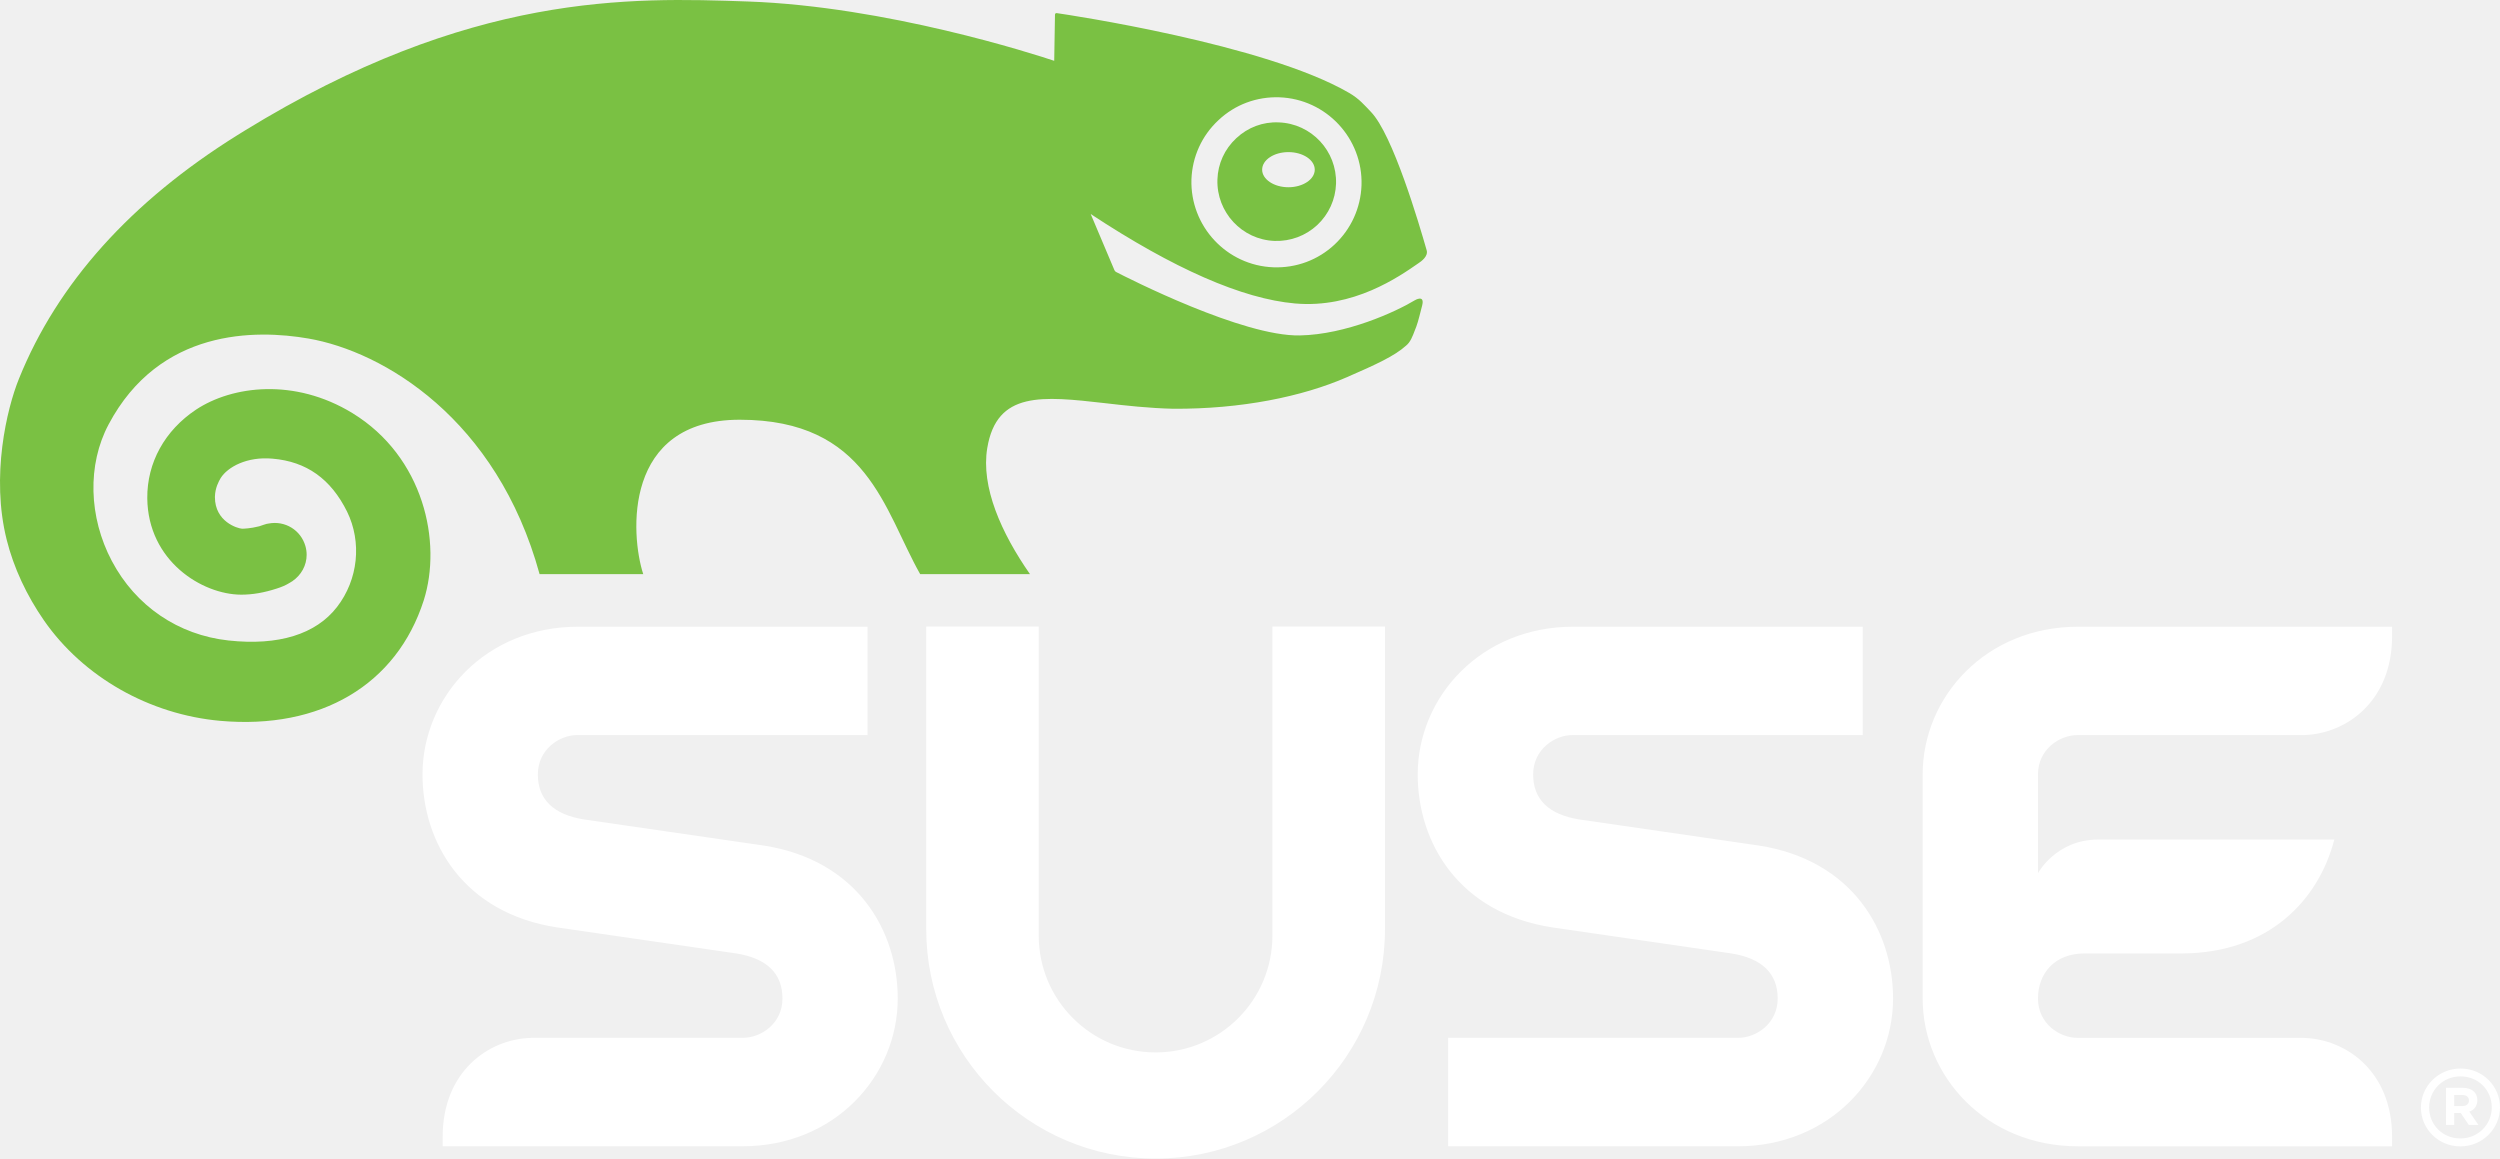
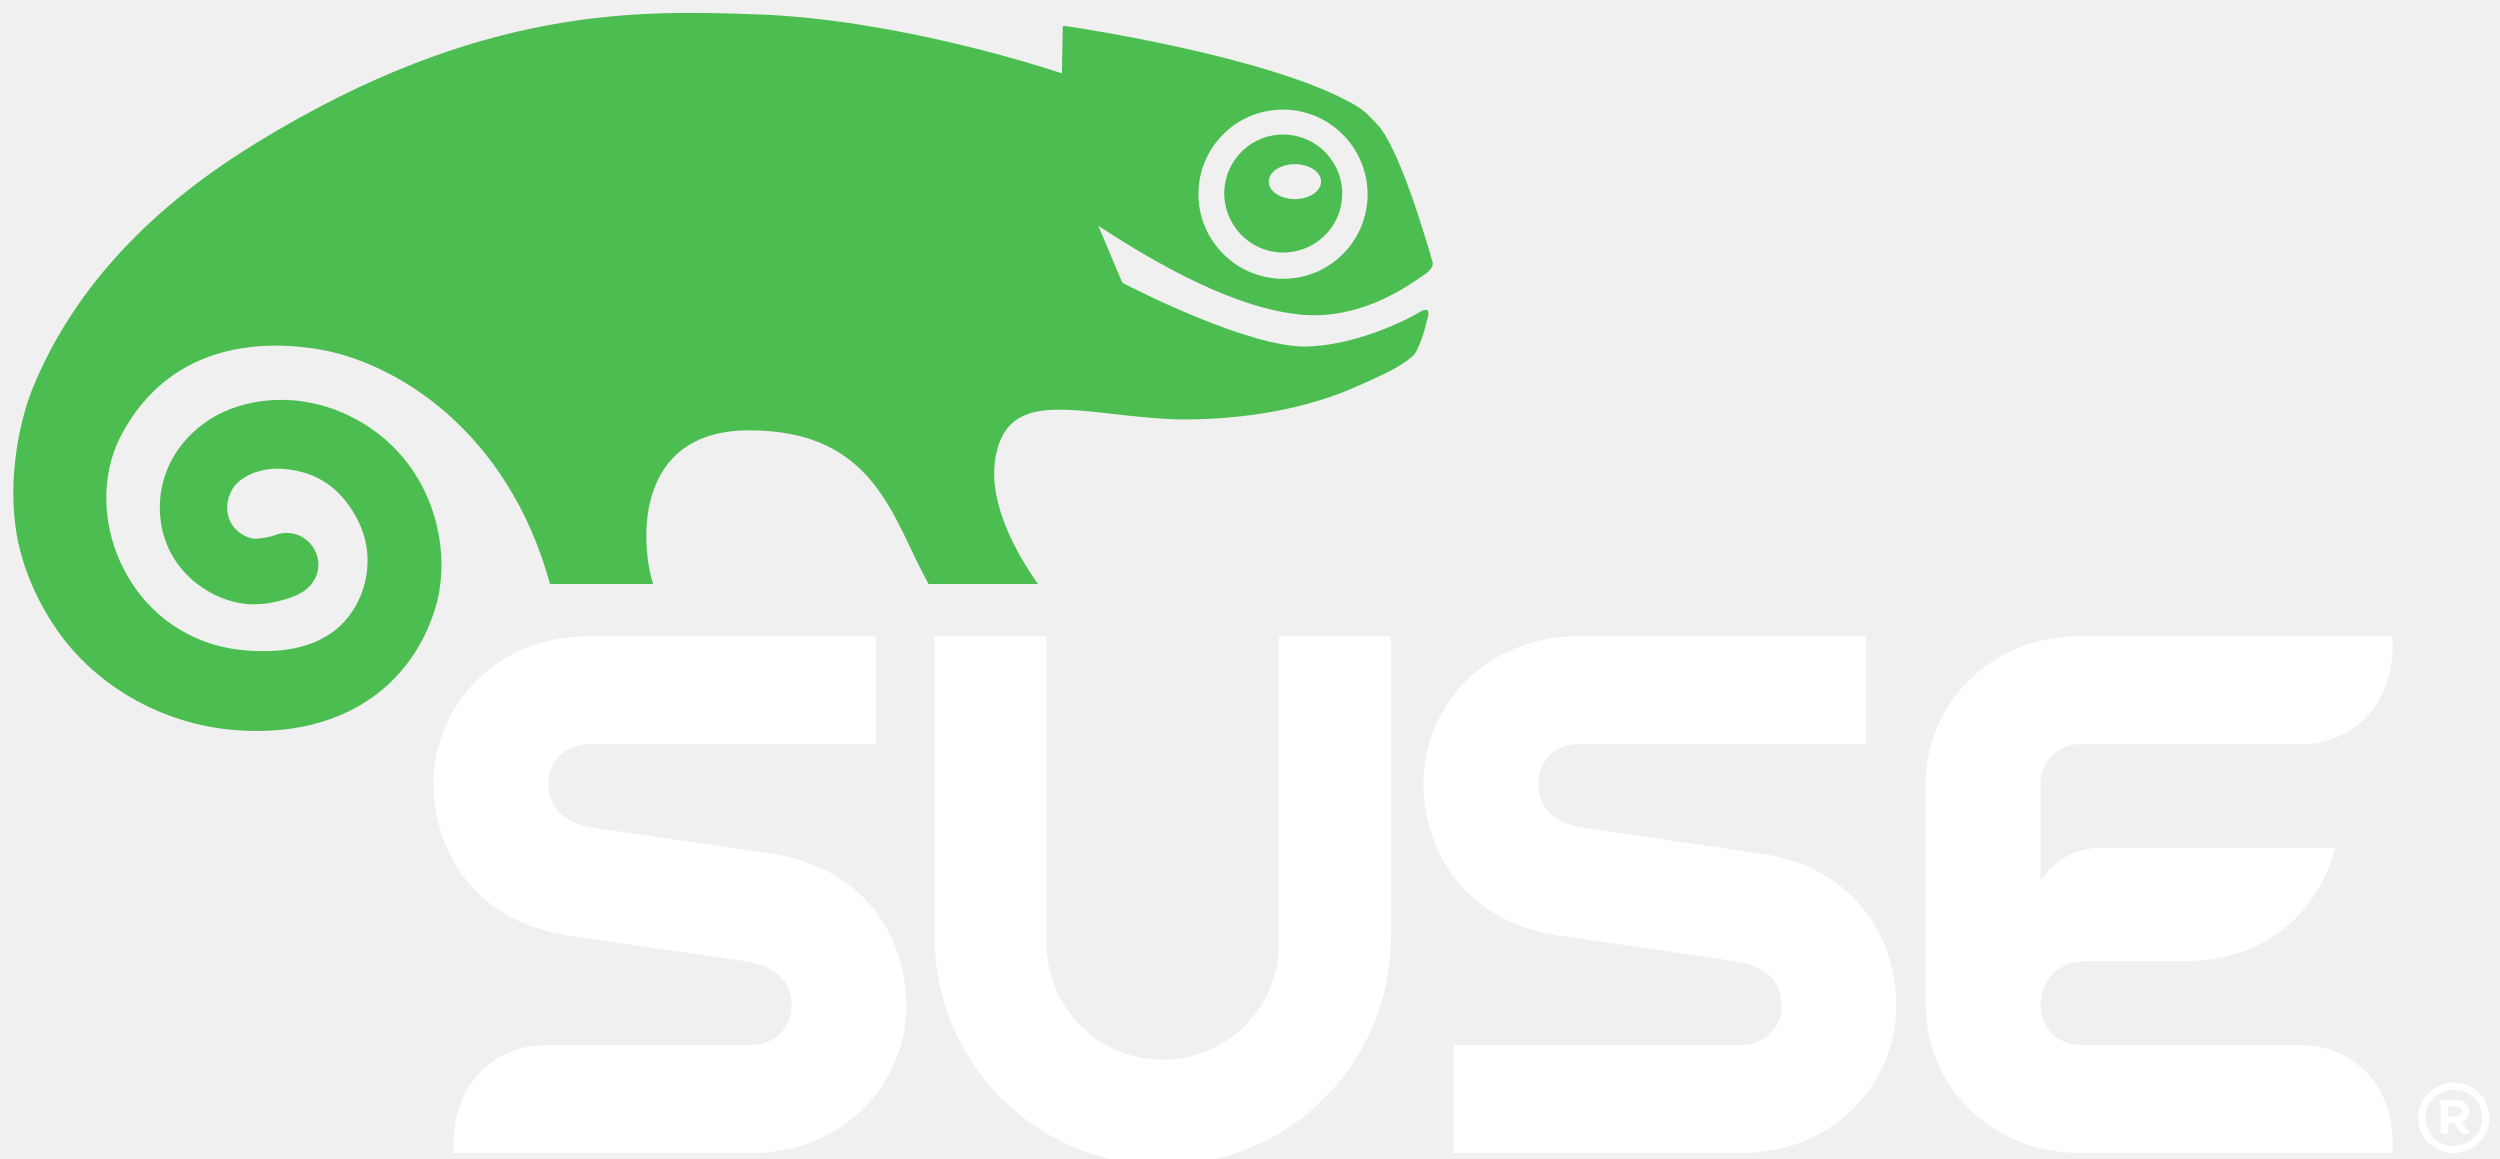
<svg xmlns="http://www.w3.org/2000/svg" width="187.832" height="87.045" viewBox="0 0 187.832 87.045" id="svg3700" version="1.1">
  <defs id="defs3702" />
  <g id="layer1" transform="translate(-220.3695,-934.5538)">
-     <g transform="translate(-67.79704,864.5542)" id="g262">
-       <g id="g264">
-         <path style="fill:#ffffff" d="m 430.398,145.021 c 0,5.85 -4.769,11.103 -11.672,11.103 -0.212,0 -21.757,0 -21.757,0 l 0,-8.15 21.801,0 c 1.336,0 2.959,-1.062 2.959,-2.953 0,-1.878 -1.172,-3.023 -3.494,-3.389 -0.125,-0.021 -13.328,-1.933 -13.446,-1.955 -7.034,-1.083 -10.106,-6.378 -10.106,-11.489 0,-5.85 4.77,-11.102 11.678,-11.102 0.21,0 21.76,0 21.76,0 l 0,8.141 -21.812,0 c -1.334,0 -2.953,1.069 -2.953,2.961 0,1.876 1.172,3.017 3.488,3.383 0.127,0.021 13.33,1.933 13.449,1.953 7.034,1.085 10.105,6.385 10.105,11.497 z m -46.631,-27.95 0,23.219 c 0,4.85 -3.928,8.781 -8.774,8.781 -4.854,0 -8.784,-3.931 -8.784,-8.781 l 0,-23.219 -8.453,0 0,22.733 c 0,9.521 7.716,17.241 17.237,17.241 9.516,0 17.231,-7.72 17.231,-17.241 l 0,-22.733 -8.457,0 z m 92.232,36.129 c 0,-1.597 -1.303,-2.919 -2.963,-2.919 -1.666,0 -2.979,1.328 -2.979,2.931 0,1.603 1.307,2.919 2.963,2.919 1.663,0 2.979,-1.336 2.979,-2.931 z m -0.619,0 c 0,1.286 -1.02,2.334 -2.359,2.334 -1.344,0 -2.346,-1.034 -2.346,-2.322 0,-1.293 1.012,-2.34 2.361,-2.34 1.338,0 2.344,1.04 2.344,2.328 z m -1.084,-0.551 c 0,-0.575 -0.426,-0.92 -1.107,-0.92 l -1.25,0 0,2.792 0.619,0 0,-0.9 0.49,0 0.607,0.9 0.725,0 -0.688,-1 c 0.358,-0.125 0.604,-0.414 0.604,-0.872 z m -0.629,0.044 c 0,0.231 -0.168,0.406 -0.487,0.406 l -0.622,0 0,-0.828 0.613,0 c 0.303,0 0.496,0.141 0.496,0.422 z m -12.412,-27.465 c 3.232,-0.09 6.635,-2.572 6.635,-7.425 0,-0.203 0,-0.45 0,-0.716 l -23.596,0 c -6.908,0 -11.672,5.251 -11.672,11.102 l 0,0 c 0,0 0,16.749 0,16.833 0,5.85 4.77,11.103 11.672,11.103 0.214,0 23.596,0 23.596,0 0,-0.269 0,-0.514 0,-0.725 0,-4.852 -3.402,-7.327 -6.635,-7.418 l 0,-0.006 -17.006,0 c -1.335,0 -2.963,-1.062 -2.963,-2.953 0,-1.878 1.237,-3.389 3.496,-3.389 2.25,0 7.234,0 7.369,0 6.484,-0.042 10.225,-4.014 11.4,-8.558 l -17.729,0 c -3.19,0 -4.537,2.531 -4.537,2.531 l 0,-7.417 c 0,-1.892 1.619,-2.961 2.963,-2.961 l 17.007,0 z m -115.734,8.296 c -0.125,-0.02 -13.322,-1.933 -13.456,-1.953 -2.312,-0.366 -3.488,-1.506 -3.488,-3.383 0,-1.892 1.625,-2.961 2.957,-2.961 l 21.815,0 0,-8.141 c 0,0 -21.554,0 -21.763,0 -6.906,0 -11.675,5.251 -11.675,11.102 0,5.111 3.071,10.406 10.1,11.489 0.125,0.022 13.331,1.934 13.456,1.955 2.322,0.366 3.488,1.511 3.488,3.389 0,1.891 -1.622,2.953 -2.966,2.953 l -15.935,0 0,0.006 c -3.225,0.092 -6.628,2.567 -6.628,7.418 0,0.211 0,0.457 0,0.725 0,0 22.443,0 22.528,0 6.906,0 11.662,-5.253 11.662,-11.103 0.001,-5.111 -3.064,-10.411 -10.095,-11.496 z" id="path266" />
-       </g>
-       <g id="g268">
-         <path style="fill:#7ac143" d="m 367.43,71.125 c 0,0 -0.057,3.1 -0.057,3.444 -1.521,-0.509 -12.612,-4.091 -23.016,-4.457 -8.809,-0.306 -20.844,-0.728 -37.849,9.729 l -0.503,0.312 c -8.007,4.994 -13.529,11.145 -16.413,18.3 -0.913,2.25 -2.124,7.328 -0.922,12.103 0.522,2.091 1.497,4.181 2.806,6.066 2.95,4.24 7.906,7.059 13.244,7.537 7.538,0.669 13.247,-2.712 15.282,-9.048 1.394,-4.379 0,-10.792 -5.351,-14.07 -4.353,-2.664 -9.041,-2.059 -11.753,-0.266 -2.353,1.567 -3.688,3.986 -3.666,6.658 0.05,4.724 4.126,7.236 7.052,7.246 0.854,0 1.713,-0.147 2.673,-0.459 0.344,-0.109 0.662,-0.233 1.021,-0.459 l 0.112,-0.069 0.072,-0.042 -0.028,0.014 c 0.666,-0.453 1.072,-1.188 1.072,-1.981 0,-0.219 -0.031,-0.438 -0.094,-0.659 -0.347,-1.199 -1.528,-1.922 -2.757,-1.691 l -0.162,0.028 -0.225,0.07 -0.328,0.111 c -0.668,0.17 -1.178,0.181 -1.288,0.181 -0.341,-0.021 -2.038,-0.525 -2.038,-2.373 l 0,-0.021 c 0.016,-0.675 0.281,-1.153 0.434,-1.414 0.522,-0.823 1.963,-1.63 3.897,-1.455 2.547,0.217 4.378,1.519 5.597,3.978 1.125,2.294 0.841,5.109 -0.759,7.172 -1.585,2.047 -4.4,2.919 -8.147,2.511 -3.781,-0.414 -6.978,-2.587 -8.769,-5.977 -1.747,-3.305 -1.847,-7.231 -0.244,-10.25 3.827,-7.219 11.053,-7.145 15.009,-6.461 5.635,0.974 14.169,6.023 17.375,17.702 l 7.787,0 c -0.965,-2.973 -1.516,-11.6 7.25,-11.6 9.619,0 10.828,6.772 13.557,11.6 l 8.25,0 c -2.166,-3.103 -3.693,-6.562 -3.209,-9.47 0.712,-4.295 4.126,-3.908 8.853,-3.374 1.546,0.181 3.31,0.378 5.119,0.42 5.088,0.03 9.684,-0.901 13.059,-2.376 2.182,-0.953 3.569,-1.582 4.444,-2.375 0.315,-0.256 0.478,-0.685 0.647,-1.131 l 0.118,-0.303 c 0.141,-0.366 0.321,-1.145 0.433,-1.565 0.224,-0.864 -0.542,-0.405 -0.542,-0.405 -1.472,0.889 -5.179,2.577 -8.644,2.646 -4.287,0.09 -12.938,-4.316 -13.838,-4.783 l -0.087,-0.103 c -0.223,-0.516 -1.516,-3.589 -1.791,-4.237 6.225,4.104 11.388,6.37 15.341,6.72 4.402,0.394 7.834,-2.013 9.297,-3.031 0.162,-0.108 0.744,-0.5 0.604,-0.969 -0.572,-2 -2.545,-8.7 -4.191,-10.398 -0.479,-0.495 -0.862,-0.974 -1.641,-1.425 -6.293,-3.667 -21.227,-5.886 -21.928,-5.986 0.004,-0.003 -0.168,-0.047 -0.165,0.135 z m 10.253,12.346 c 0.065,-1.703 0.781,-3.284 2.035,-4.447 1.24,-1.168 2.868,-1.77 4.568,-1.714 3.531,0.126 6.291,3.095 6.175,6.617 -0.065,1.703 -0.784,3.281 -2.024,4.445 -1.244,1.164 -2.879,1.77 -4.585,1.711 -3.525,-0.127 -6.279,-3.09 -6.169,-6.612 z" id="path270" />
-         <path style="fill:#7ac143" d="m 384.235,79.195 c -1.189,-0.052 -2.314,0.376 -3.184,1.189 -0.872,0.81 -1.379,1.91 -1.416,3.103 -0.078,2.457 1.844,4.528 4.301,4.614 1.193,0.038 2.324,-0.386 3.196,-1.19 0.872,-0.82 1.372,-1.92 1.415,-3.105 0.077,-2.463 -1.852,-4.528 -4.312,-4.611 z m 0.733,4.873 c -1.088,0 -1.973,-0.597 -1.973,-1.32 0,-0.73 0.885,-1.32 1.973,-1.32 1.094,0 1.98,0.59 1.98,1.32 0,0.723 -0.886,1.32 -1.98,1.32 z" id="path272" />
-       </g>
+     <g id="g36490" transform="matrix(2.14305,0,0,-2.14305,-573.7317,1751.811)">
+       <path id="path35667" style="fill:#ffffff;fill-opacity:1;fill-rule:nonzero;stroke:none" d="m 397.635,351.417 c -0.057,0.008 -6.185,0.898 -6.244,0.907 -1.076,0.17 -1.619,0.698 -1.619,1.573 0,0.875 0.751,1.369 1.372,1.369 l 10.123,0 0,3.781 -10.1,0 c -3.206,0 -5.419,-2.436 -5.419,-5.15 0,-2.375 1.426,-4.833 4.689,-5.337 0.057,-0.009 6.186,-0.898 6.245,-0.907 1.075,-0.168 1.62,-0.699 1.62,-1.573 0,-0.874 -0.753,-1.368 -1.376,-1.368 l -7.396,0 0,-0.004 c -1.499,-0.045 -3.076,-1.193 -3.076,-3.443 l 0,-0.335 10.453,0 c 3.204,0 5.417,2.436 5.417,5.15 0,2.375 -1.424,4.834 -4.689,5.337 m 53.718,3.849 c 1.5,0.044 3.077,1.196 3.077,3.447 l 0,0.334 -10.95,0 c -3.206,0 -5.418,-2.436 -5.418,-5.15 l 0,-7.817 c 0,-2.714 2.212,-5.15 5.418,-5.15 l 10.95,0 0,0.335 c 0,2.25 -1.577,3.398 -3.076,3.443 l 0,0.004 -7.896,0 c -0.62,0 -1.374,0.494 -1.374,1.368 0,0.874 0.574,1.573 1.621,1.573 l 3.42,0 c 3.012,0.02 4.747,1.865 5.292,3.972 l -8.229,0 c -1.481,0 -2.103,-1.174 -2.103,-1.174 l 0,3.446 c 0,0.875 0.751,1.369 1.373,1.369 l 7.895,0 z m 5.492,-12.885 c 0,-0.1 -0.072,-0.171 -0.205,-0.171 l -0.265,0 0,0.346 0.259,0 c 0.13,0 0.211,-0.059 0.211,-0.175 m 0.266,0.016 c 0,0.244 -0.183,0.389 -0.468,0.389 l -0.531,0 0,-1.178 0.263,0 0,0.379 0.209,0 0.254,-0.379 0.307,0 -0.291,0.422 c 0.152,0.054 0.257,0.174 0.257,0.367 m 0.457,-0.23 c 0,-0.544 -0.43,-0.988 -0.997,-0.988 -0.565,0 -0.989,0.438 -0.989,0.982 0,0.545 0.427,0.987 0.996,0.987 0.565,0 0.99,-0.437 0.99,-0.981 m 0.258,10e-4 c 0,0.674 -0.547,1.23 -1.248,1.23 -0.702,0 -1.256,-0.562 -1.256,-1.237 0,-0.676 0.548,-1.231 1.249,-1.231 0.702,0 1.255,0.563 1.255,1.238 m -42.439,16.886 0,-10.777 c 0,-2.252 -1.825,-4.076 -4.074,-4.076 -2.252,0 -4.076,1.824 -4.076,4.076 l 0,10.777 -3.925,0 0,-10.551 c 0,-4.419 3.582,-8.001 8.001,-8.001 4.417,0 7.998,3.582 7.998,8.001 l 0,10.551 -3.924,0 z m 21.642,-12.974 c 0,-2.714 -2.212,-5.15 -5.417,-5.15 l -10.099,0 0,3.782 10.12,0 c 0.621,0 1.374,0.494 1.374,1.368 0,0.874 -0.544,1.405 -1.621,1.573 -0.057,0.009 -6.185,0.898 -6.243,0.907 -3.265,0.504 -4.689,2.962 -4.689,5.337 0,2.714 2.212,5.15 5.418,5.15 l 10.1,0 0,-3.781 -10.122,0 c -0.621,0 -1.374,-0.494 -1.374,-1.369 0,-0.875 0.547,-1.403 1.62,-1.573 0.059,-0.009 6.187,-0.899 6.244,-0.907 3.264,-0.503 4.689,-2.962 4.689,-5.337" />
+       <path id="path35671" style="fill:#4cbe51;fill-opacity:1;fill-rule:nonzero;stroke:none" d="m 412.564,374.648 c 0.028,0.792 0.36,1.526 0.94,2.065 0.577,0.542 1.333,0.821 2.125,0.795 1.636,-0.059 2.917,-1.436 2.863,-3.07 -0.03,-0.79 -0.361,-1.523 -0.941,-2.064 -0.576,-0.542 -1.332,-0.821 -2.126,-0.794 -1.633,0.059 -2.915,1.435 -2.861,3.068 m -4.759,5.731 c 0,0 -0.026,-1.438 -0.029,-1.598 -0.708,0.236 -5.855,1.898 -10.679,2.067 -4.091,0.144 -9.677,0.339 -17.572,-4.513 l -0.233,-0.146 c -3.713,-2.317 -6.277,-5.173 -7.617,-8.493 -0.421,-1.045 -0.987,-3.402 -0.427,-5.618 0.242,-0.971 0.693,-1.944 1.3,-2.816 1.371,-1.969 3.672,-3.277 6.15,-3.498 3.498,-0.312 6.149,1.26 7.09,4.201 0.65,2.031 0,5.009 -2.483,6.529 -2.019,1.238 -4.194,0.955 -5.452,0.123 -1.094,-0.725 -1.714,-1.851 -1.703,-3.089 0.025,-2.194 1.915,-3.361 3.274,-3.363 0.395,0 0.792,0.067 1.24,0.214 0.159,0.049 0.308,0.108 0.473,0.21 l 0.052,0.033 0.033,0.019 -0.013,-0.005 c 0.31,0.208 0.5,0.552 0.5,0.919 0,0.102 -0.017,0.204 -0.045,0.308 -0.16,0.553 -0.708,0.891 -1.278,0.786 l -0.076,-0.015 -0.105,-0.035 -0.151,-0.05 c -0.312,-0.079 -0.548,-0.085 -0.597,-0.085 -0.161,0.01 -0.944,0.244 -0.944,1.103 l 0,0.009 c 0.003,0.315 0.129,0.535 0.198,0.656 0.243,0.381 0.909,0.756 1.81,0.677 1.181,-0.102 2.033,-0.707 2.597,-1.849 0.525,-1.064 0.387,-2.37 -0.352,-3.328 -0.736,-0.951 -2.043,-1.353 -3.783,-1.165 -1.754,0.193 -3.237,1.202 -4.068,2.775 -0.812,1.534 -0.857,3.357 -0.116,4.756 1.777,3.351 5.13,3.318 6.969,3 2.612,-0.452 6.575,-2.795 8.062,-8.22 l 3.616,0 c -0.447,1.384 -0.705,5.387 3.366,5.387 4.463,0 5.027,-3.143 6.291,-5.387 l 3.831,0 c -1.008,1.443 -1.716,3.049 -1.492,4.399 0.33,1.993 1.918,1.814 4.112,1.564 0.716,-0.081 1.533,-0.175 2.378,-0.194 2.355,-0.015 4.491,0.419 6.056,1.103 1.013,0.443 1.659,0.735 2.064,1.102 0.146,0.12 0.222,0.318 0.299,0.527 l 0.054,0.14 c 0.067,0.169 0.153,0.532 0.203,0.726 0.104,0.4 -0.25,0.188 -0.25,0.188 -0.685,-0.412 -2.405,-1.197 -4.012,-1.229 -1.992,-0.04 -6.006,2.004 -6.425,2.222 l -0.04,0.047 c -0.101,0.24 -0.703,1.665 -0.831,1.966 2.891,-1.904 5.287,-2.956 7.122,-3.119 2.043,-0.182 3.636,0.933 4.316,1.408 0.072,0.049 0.343,0.231 0.279,0.45 -0.267,0.928 -1.183,4.036 -1.946,4.825 -0.223,0.229 -0.401,0.452 -0.763,0.663 -2.921,1.702 -9.851,2.73 -10.176,2.777 0,0 -0.08,0.02 -0.077,-0.064" />
+       <path id="path35675" style="fill:#4cbe51;fill-opacity:1;fill-rule:nonzero;stroke:none" d="m 415.944,374.373 c -0.509,0 -0.917,0.275 -0.917,0.612 0,0.338 0.408,0.612 0.917,0.612 0.507,0 0.918,-0.274 0.918,-0.612 0,-0.337 -0.411,-0.612 -0.918,-0.612 m -0.34,2.261 c -0.552,0.022 -1.077,-0.175 -1.479,-0.552 -0.403,-0.377 -0.639,-0.887 -0.656,-1.44 -0.037,-1.141 0.856,-2.101 1.995,-2.143 0.554,-0.017 1.079,0.18 1.484,0.554 0.405,0.379 0.638,0.89 0.654,1.44 0.039,1.143 -0.856,2.102 -1.998,2.141" />
    </g>
  </g>
</svg>
